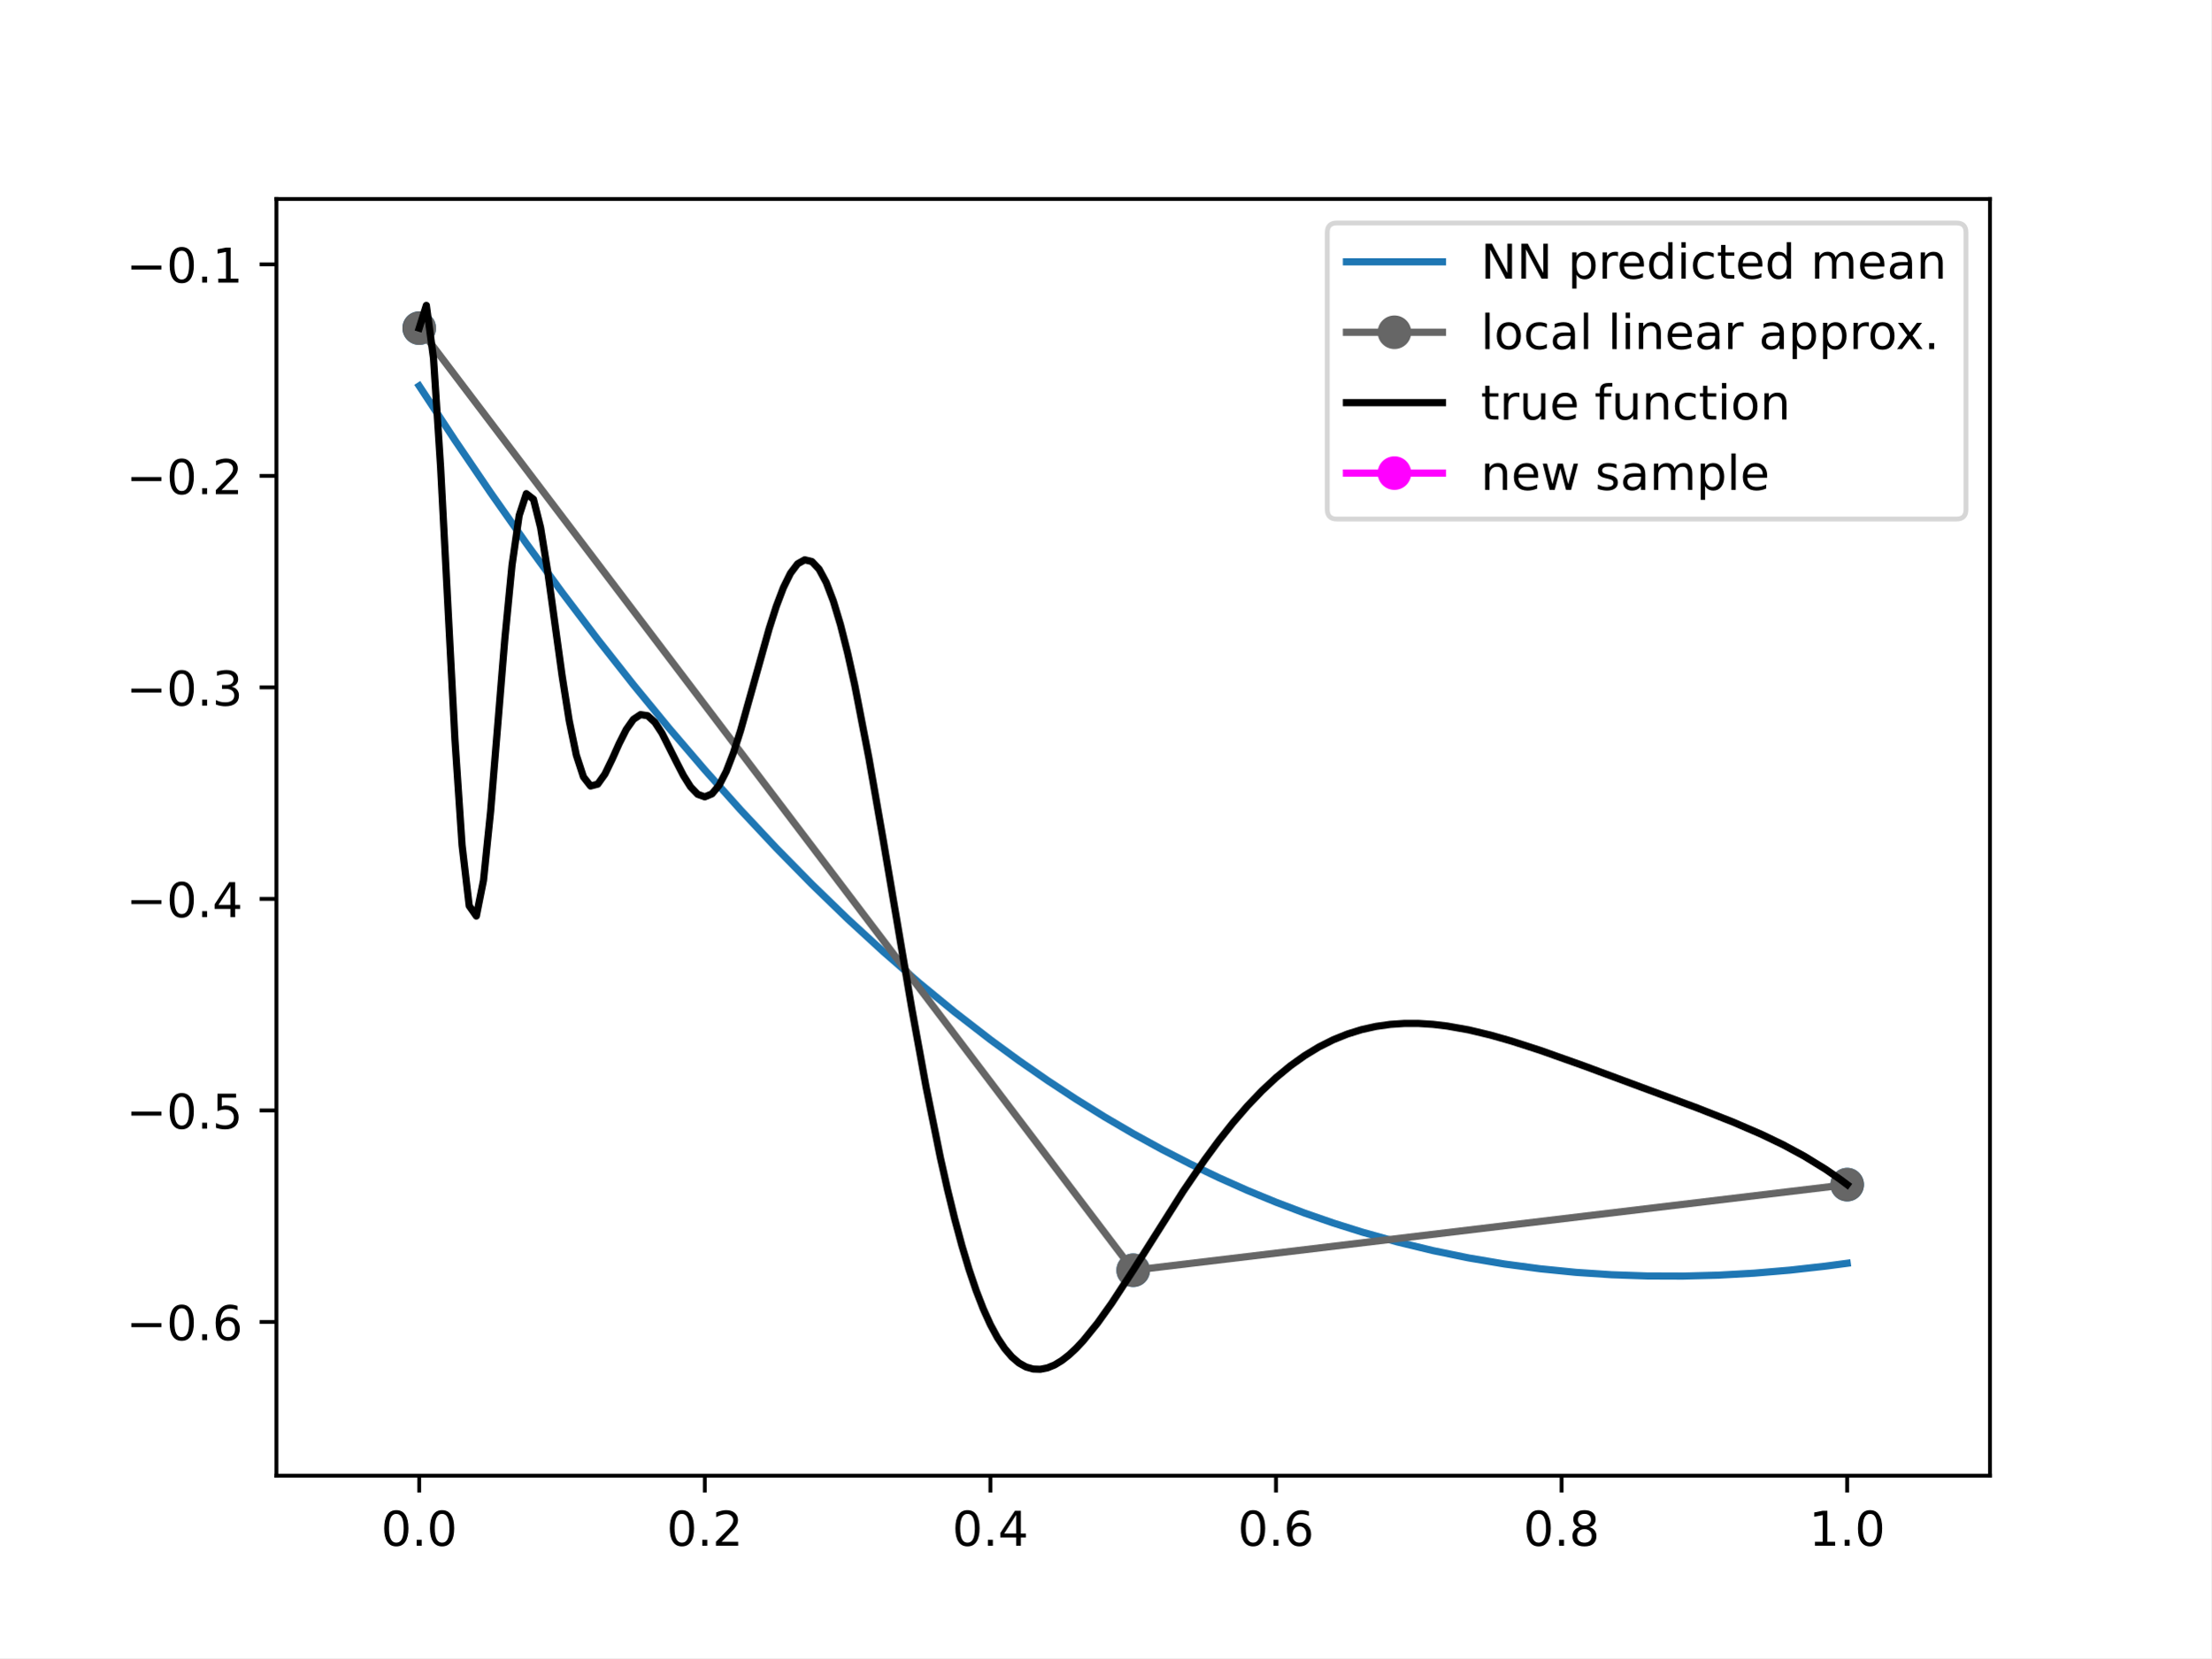
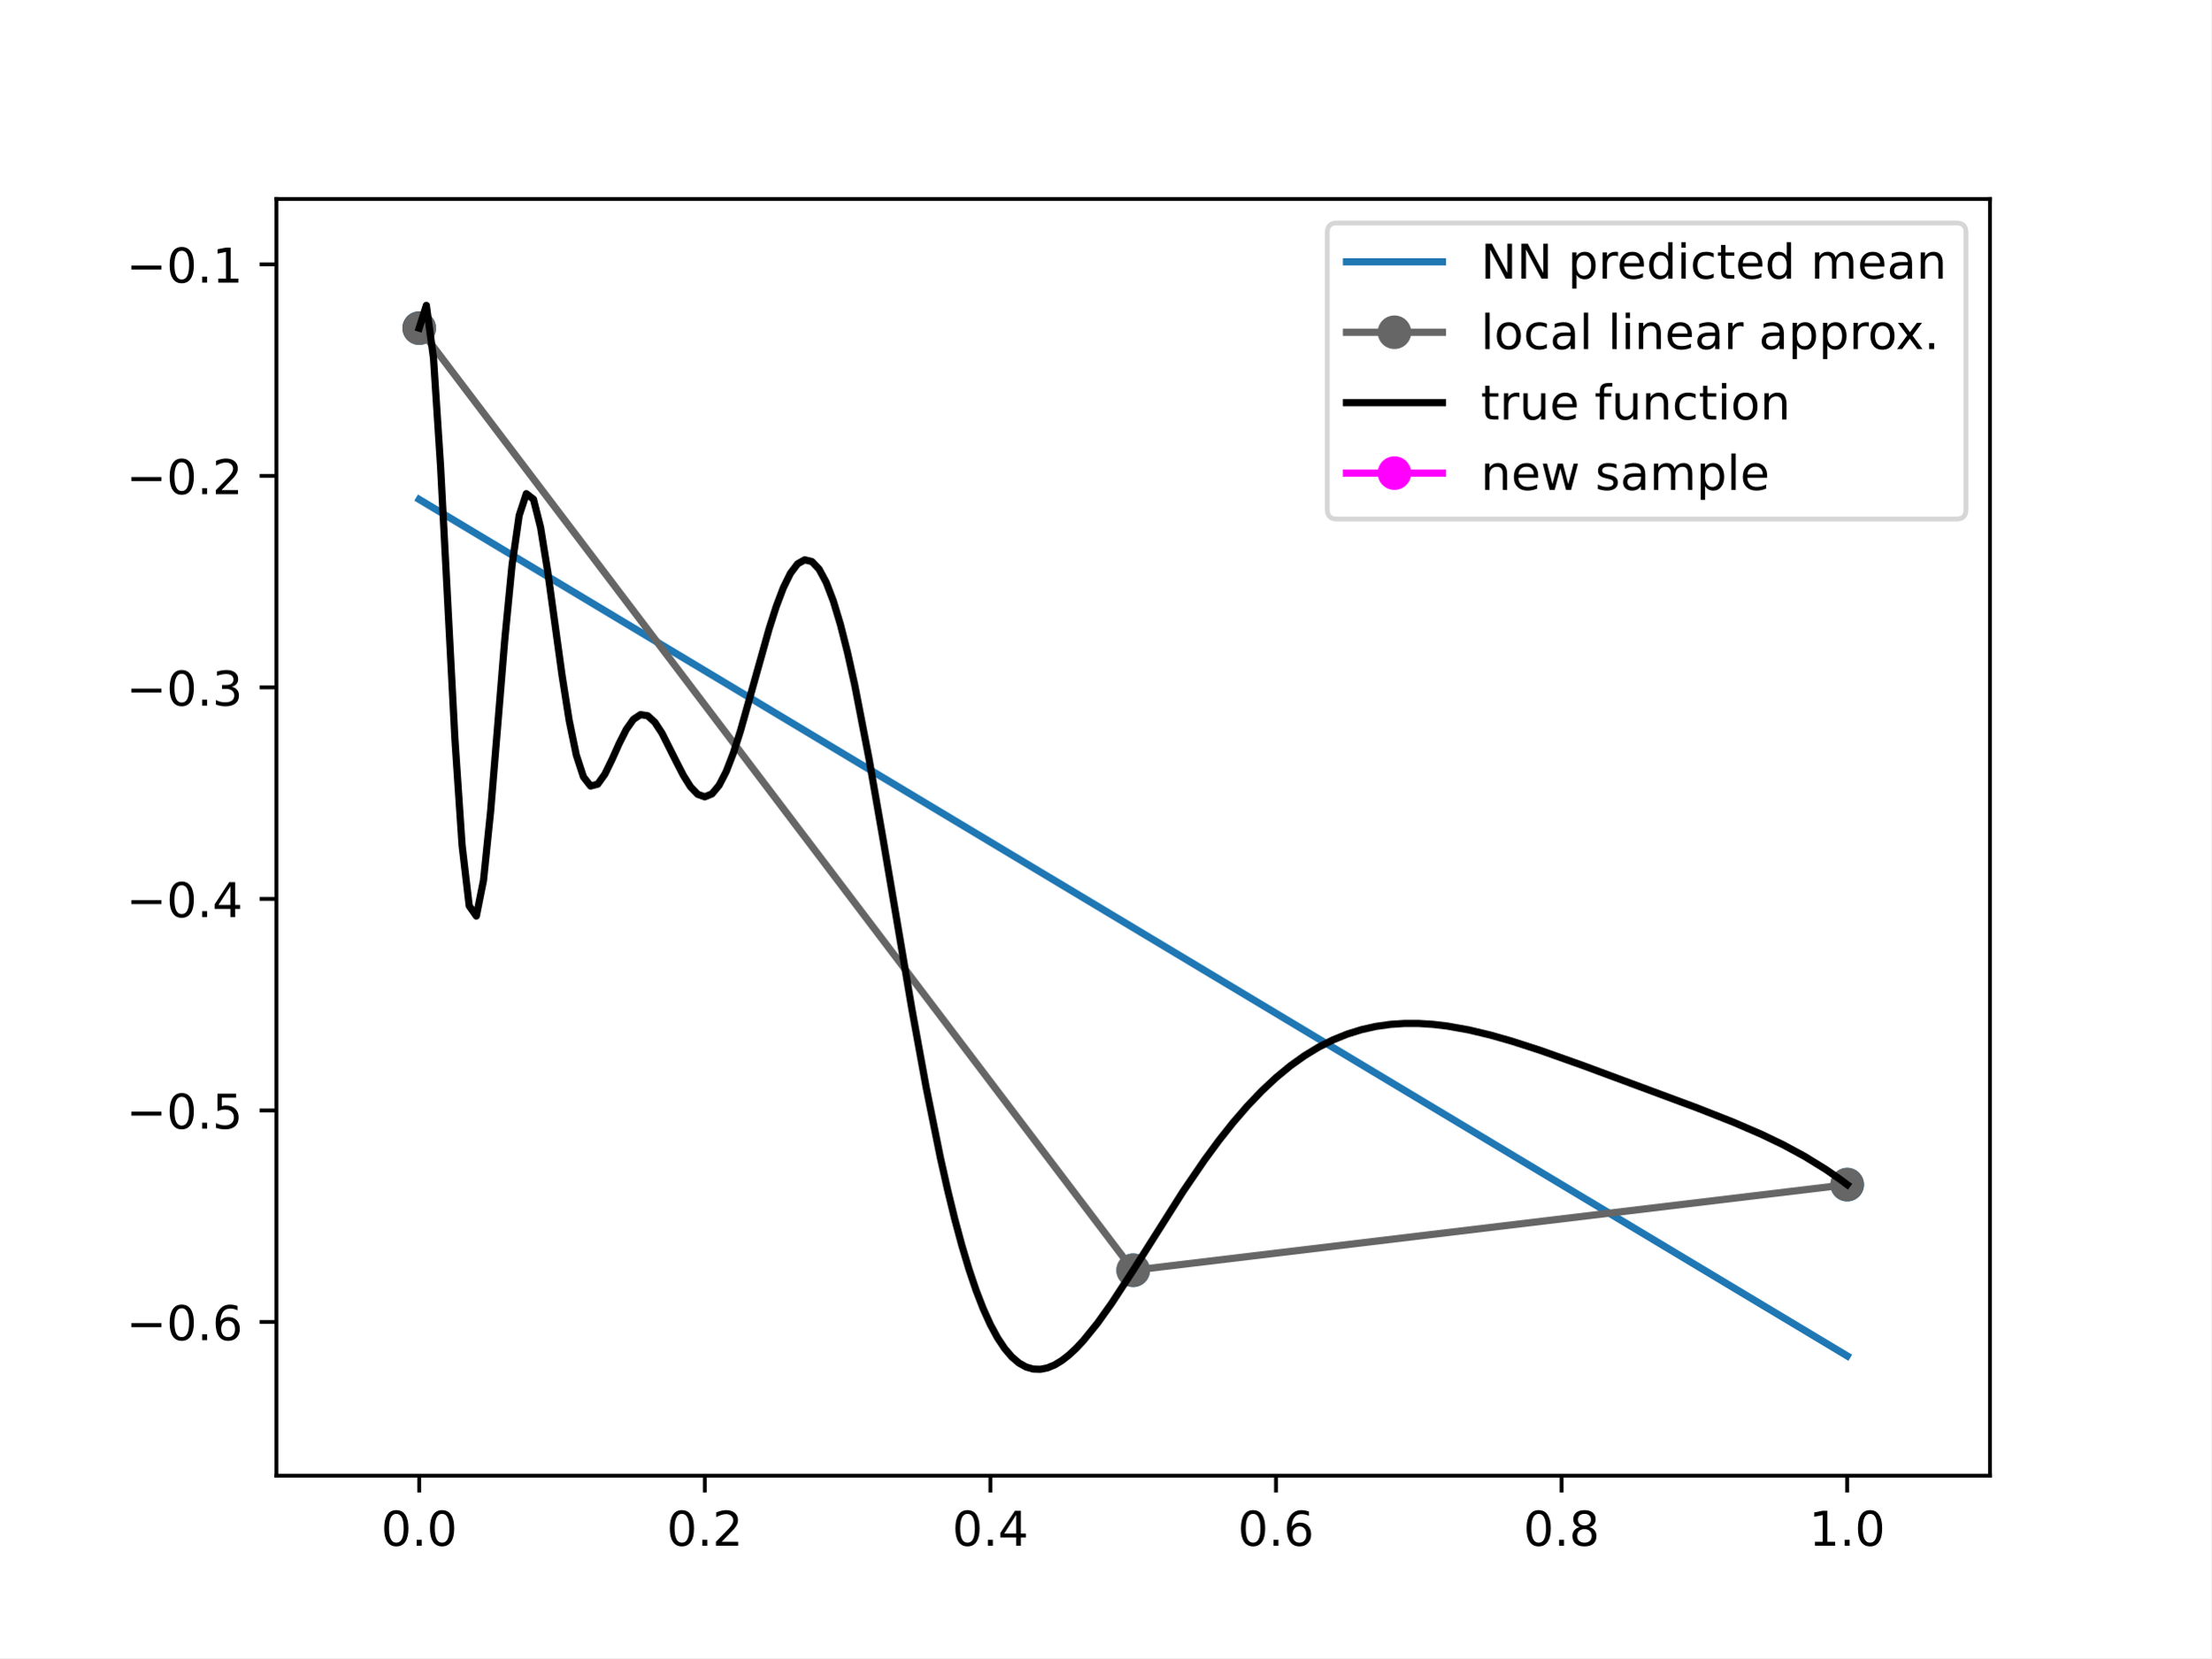
<svg xmlns="http://www.w3.org/2000/svg" xmlns:xlink="http://www.w3.org/1999/xlink" height="345.6pt" version="1.1" viewBox="0 0 460.8 345.6" width="460.8pt">
  <defs>
    <style type="text/css">
*{stroke-linecap:butt;stroke-linejoin:round;}
  </style>
  </defs>
  <g id="figure_1">
    <g id="patch_1">
      <path d="M 0 345.6  L 460.8 345.6  L 460.8 0  L 0 0  z " style="fill:#ffffff;" />
    </g>
    <g id="axes_1">
      <g id="patch_2">
        <path d="M 57.6 307.584  L 414.72 307.584  L 414.72 41.472  L 57.6 41.472  z " style="fill:#ffffff;" />
      </g>
      <g id="PathCollection_1">
        <defs>
-           <path d="M 0 3  C 0.796 3 1.559 2.684 2.121 2.121  C 2.684 1.559 3 0.796 3 0  C 3 -0.796 2.684 -1.559 2.121 -2.121  C 1.559 -2.684 0.796 -3 0 -3  C -0.796 -3 -1.559 -2.684 -2.121 -2.121  C -2.684 -1.559 -3 -0.796 -3 0  C -3 0.796 -2.684 1.559 -2.121 2.121  C -1.559 2.684 -0.796 3 0 3  z " id="mc196144a09" style="stroke:#1f77b4;" />
+           <path d="M 0 3  C 0.796 3 1.559 2.684 2.121 2.121  C 2.684 1.559 3 0.796 3 0  C 3 -0.796 2.684 -1.559 2.121 -2.121  C 1.559 -2.684 0.796 -3 0 -3  C -0.796 -3 -1.559 -2.684 -2.121 -2.121  C -2.684 -1.559 -3 -0.796 -3 0  C -3 0.796 -2.684 1.559 -2.121 2.121  C -1.559 2.684 -0.796 3 0 3  z " id="m179749b43c" style="stroke:#1f77b4;" />
        </defs>
-         <g clip-path="url(#p9afbefbac9)">
-           <use style="fill:#1f77b4;stroke:#1f77b4;" x="87.36" xlink:href="#mc196144a09" y="68.387" />
-           <use style="fill:#1f77b4;stroke:#1f77b4;" x="236.16" xlink:href="#mc196144a09" y="264.764" />
-           <use style="fill:#1f77b4;stroke:#1f77b4;" x="384.96" xlink:href="#mc196144a09" y="246.915" />
+         <g clip-path="url(#p7ca8275b8b)">
+           <use style="fill:#1f77b4;stroke:#1f77b4;" x="87.36" xlink:href="#m179749b43c" y="68.387" />
+           <use style="fill:#1f77b4;stroke:#1f77b4;" x="236.16" xlink:href="#m179749b43c" y="264.764" />
+           <use style="fill:#1f77b4;stroke:#1f77b4;" x="384.96" xlink:href="#m179749b43c" y="246.915" />
        </g>
      </g>
      <g id="matplotlib.axis_1">
        <g id="xtick_1">
          <g id="line2d_1">
            <defs>
-               <path d="M 0 0  L 0 3.5  " id="mc72c7f5d5b" style="stroke:#000000;stroke-width:0.8;" />
-             </defs>
-             <g>
-               <use style="stroke:#000000;stroke-width:0.8;" x="87.36" xlink:href="#mc72c7f5d5b" y="307.584" />
+               <path d="M 0 0  L 0 3.5  " id="mdaee764420" style="stroke:#000000;stroke-width:0.8;" />
+             </defs>
+             <g>
+               <use style="stroke:#000000;stroke-width:0.8;" x="87.36" xlink:href="#mdaee764420" y="307.584" />
            </g>
          </g>
          <g id="text_1">
            <defs>
              <path d="M 31.781 66.406  Q 24.172 66.406 20.328 58.906  Q 16.5 51.422 16.5 36.375  Q 16.5 21.391 20.328 13.891  Q 24.172 6.391 31.781 6.391  Q 39.453 6.391 43.281 13.891  Q 47.125 21.391 47.125 36.375  Q 47.125 51.422 43.281 58.906  Q 39.453 66.406 31.781 66.406  z M 31.781 74.219  Q 44.047 74.219 50.516 64.516  Q 56.984 54.828 56.984 36.375  Q 56.984 17.969 50.516 8.266  Q 44.047 -1.422 31.781 -1.422  Q 19.531 -1.422 13.062 8.266  Q 6.594 17.969 6.594 36.375  Q 6.594 54.828 13.062 64.516  Q 19.531 74.219 31.781 74.219  z " id="DejaVuSans-48" />
              <path d="M 10.688 12.406  L 21 12.406  L 21 0  L 10.688 0  z " id="DejaVuSans-46" />
            </defs>
            <g transform="translate(79.40844 322.1824)scale(0.1 -0.1)">
              <use xlink:href="#DejaVuSans-48" />
              <use x="63.623" xlink:href="#DejaVuSans-46" />
              <use x="95.41" xlink:href="#DejaVuSans-48" />
            </g>
          </g>
        </g>
        <g id="xtick_2">
          <g id="line2d_2">
            <g>
-               <use style="stroke:#000000;stroke-width:0.8;" x="146.88" xlink:href="#mc72c7f5d5b" y="307.584" />
+               <use style="stroke:#000000;stroke-width:0.8;" x="146.88" xlink:href="#mdaee764420" y="307.584" />
            </g>
          </g>
          <g id="text_2">
            <defs>
              <path d="M 19.188 8.297  L 53.609 8.297  L 53.609 0  L 7.328 0  L 7.328 8.297  Q 12.938 14.109 22.625 23.891  Q 32.328 33.688 34.812 36.531  Q 39.547 41.844 41.422 45.531  Q 43.312 49.219 43.312 52.781  Q 43.312 58.594 39.234 62.25  Q 35.156 65.922 28.609 65.922  Q 23.969 65.922 18.812 64.312  Q 13.672 62.703 7.812 59.422  L 7.812 69.391  Q 13.766 71.781 18.938 73  Q 24.125 74.219 28.422 74.219  Q 39.75 74.219 46.484 68.547  Q 53.219 62.891 53.219 53.422  Q 53.219 48.922 51.531 44.891  Q 49.859 40.875 45.406 35.406  Q 44.188 33.984 37.641 27.219  Q 31.109 20.453 19.188 8.297  z " id="DejaVuSans-50" />
            </defs>
            <g transform="translate(138.9284 322.1824)scale(0.1 -0.1)">
              <use xlink:href="#DejaVuSans-48" />
              <use x="63.623" xlink:href="#DejaVuSans-46" />
              <use x="95.41" xlink:href="#DejaVuSans-50" />
            </g>
          </g>
        </g>
        <g id="xtick_3">
          <g id="line2d_3">
            <g>
-               <use style="stroke:#000000;stroke-width:0.8;" x="206.4" xlink:href="#mc72c7f5d5b" y="307.584" />
+               <use style="stroke:#000000;stroke-width:0.8;" x="206.4" xlink:href="#mdaee764420" y="307.584" />
            </g>
          </g>
          <g id="text_3">
            <defs>
              <path d="M 37.797 64.312  L 12.891 25.391  L 37.797 25.391  z M 35.203 72.906  L 47.609 72.906  L 47.609 25.391  L 58.016 25.391  L 58.016 17.188  L 47.609 17.188  L 47.609 0  L 37.797 0  L 37.797 17.188  L 4.891 17.188  L 4.891 26.703  z " id="DejaVuSans-52" />
            </defs>
            <g transform="translate(198.4484 322.1824)scale(0.1 -0.1)">
              <use xlink:href="#DejaVuSans-48" />
              <use x="63.623" xlink:href="#DejaVuSans-46" />
              <use x="95.41" xlink:href="#DejaVuSans-52" />
            </g>
          </g>
        </g>
        <g id="xtick_4">
          <g id="line2d_4">
            <g>
-               <use style="stroke:#000000;stroke-width:0.8;" x="265.92" xlink:href="#mc72c7f5d5b" y="307.584" />
+               <use style="stroke:#000000;stroke-width:0.8;" x="265.92" xlink:href="#mdaee764420" y="307.584" />
            </g>
          </g>
          <g id="text_4">
            <defs>
              <path d="M 33.016 40.375  Q 26.375 40.375 22.484 35.828  Q 18.609 31.297 18.609 23.391  Q 18.609 15.531 22.484 10.953  Q 26.375 6.391 33.016 6.391  Q 39.656 6.391 43.531 10.953  Q 47.406 15.531 47.406 23.391  Q 47.406 31.297 43.531 35.828  Q 39.656 40.375 33.016 40.375  z M 52.594 71.297  L 52.594 62.312  Q 48.875 64.062 45.094 64.984  Q 41.312 65.922 37.594 65.922  Q 27.828 65.922 22.672 59.328  Q 17.531 52.734 16.797 39.406  Q 19.672 43.656 24.016 45.922  Q 28.375 48.188 33.594 48.188  Q 44.578 48.188 50.953 41.516  Q 57.328 34.859 57.328 23.391  Q 57.328 12.156 50.688 5.359  Q 44.047 -1.422 33.016 -1.422  Q 20.359 -1.422 13.672 8.266  Q 6.984 17.969 6.984 36.375  Q 6.984 53.656 15.188 63.938  Q 23.391 74.219 37.203 74.219  Q 40.922 74.219 44.703 73.484  Q 48.484 72.75 52.594 71.297  z " id="DejaVuSans-54" />
            </defs>
            <g transform="translate(257.9684 322.1824)scale(0.1 -0.1)">
              <use xlink:href="#DejaVuSans-48" />
              <use x="63.623" xlink:href="#DejaVuSans-46" />
              <use x="95.41" xlink:href="#DejaVuSans-54" />
            </g>
          </g>
        </g>
        <g id="xtick_5">
          <g id="line2d_5">
            <g>
-               <use style="stroke:#000000;stroke-width:0.8;" x="325.44" xlink:href="#mc72c7f5d5b" y="307.584" />
+               <use style="stroke:#000000;stroke-width:0.8;" x="325.44" xlink:href="#mdaee764420" y="307.584" />
            </g>
          </g>
          <g id="text_5">
            <defs>
              <path d="M 31.781 34.625  Q 24.75 34.625 20.719 30.859  Q 16.703 27.094 16.703 20.516  Q 16.703 13.922 20.719 10.156  Q 24.75 6.391 31.781 6.391  Q 38.812 6.391 42.859 10.172  Q 46.922 13.969 46.922 20.516  Q 46.922 27.094 42.891 30.859  Q 38.875 34.625 31.781 34.625  z M 21.922 38.812  Q 15.578 40.375 12.031 44.719  Q 8.5 49.078 8.5 55.328  Q 8.5 64.062 14.719 69.141  Q 20.953 74.219 31.781 74.219  Q 42.672 74.219 48.875 69.141  Q 55.078 64.062 55.078 55.328  Q 55.078 49.078 51.531 44.719  Q 48 40.375 41.703 38.812  Q 48.828 37.156 52.797 32.312  Q 56.781 27.484 56.781 20.516  Q 56.781 9.906 50.312 4.234  Q 43.844 -1.422 31.781 -1.422  Q 19.734 -1.422 13.25 4.234  Q 6.781 9.906 6.781 20.516  Q 6.781 27.484 10.781 32.312  Q 14.797 37.156 21.922 38.812  z M 18.312 54.391  Q 18.312 48.734 21.844 45.562  Q 25.391 42.391 31.781 42.391  Q 38.141 42.391 41.719 45.562  Q 45.312 48.734 45.312 54.391  Q 45.312 60.062 41.719 63.234  Q 38.141 66.406 31.781 66.406  Q 25.391 66.406 21.844 63.234  Q 18.312 60.062 18.312 54.391  z " id="DejaVuSans-56" />
            </defs>
            <g transform="translate(317.4884 322.1824)scale(0.1 -0.1)">
              <use xlink:href="#DejaVuSans-48" />
              <use x="63.623" xlink:href="#DejaVuSans-46" />
              <use x="95.41" xlink:href="#DejaVuSans-56" />
            </g>
          </g>
        </g>
        <g id="xtick_6">
          <g id="line2d_6">
            <g>
-               <use style="stroke:#000000;stroke-width:0.8;" x="384.96" xlink:href="#mc72c7f5d5b" y="307.584" />
+               <use style="stroke:#000000;stroke-width:0.8;" x="384.96" xlink:href="#mdaee764420" y="307.584" />
            </g>
          </g>
          <g id="text_6">
            <defs>
              <path d="M 12.406 8.297  L 28.516 8.297  L 28.516 63.922  L 10.984 60.406  L 10.984 69.391  L 28.422 72.906  L 38.281 72.906  L 38.281 8.297  L 54.391 8.297  L 54.391 0  L 12.406 0  z " id="DejaVuSans-49" />
            </defs>
            <g transform="translate(377.0084 322.1824)scale(0.1 -0.1)">
              <use xlink:href="#DejaVuSans-49" />
              <use x="63.623" xlink:href="#DejaVuSans-46" />
              <use x="95.41" xlink:href="#DejaVuSans-48" />
            </g>
          </g>
        </g>
      </g>
      <g id="matplotlib.axis_2">
        <g id="ytick_1">
          <g id="line2d_7">
            <defs>
-               <path d="M 0 0  L -3.5 0  " id="m6eddbdbe0f" style="stroke:#000000;stroke-width:0.8;" />
-             </defs>
-             <g>
-               <use style="stroke:#000000;stroke-width:0.8;" x="57.6" xlink:href="#m6eddbdbe0f" y="275.541" />
+               <path d="M 0 0  L -3.5 0  " id="me40e67a4ef" style="stroke:#000000;stroke-width:0.8;" />
+             </defs>
+             <g>
+               <use style="stroke:#000000;stroke-width:0.8;" x="57.6" xlink:href="#me40e67a4ef" y="275.541" />
            </g>
          </g>
          <g id="text_7">
            <defs>
              <path d="M 10.594 35.5  L 73.188 35.5  L 73.188 27.203  L 10.594 27.203  z " id="DejaVuSans-8722" />
            </defs>
            <g transform="translate(26.31719 279.3398)scale(0.1 -0.1)">
              <use xlink:href="#DejaVuSans-8722" />
              <use x="83.789" xlink:href="#DejaVuSans-48" />
              <use x="147.412" xlink:href="#DejaVuSans-46" />
              <use x="179.199" xlink:href="#DejaVuSans-54" />
            </g>
          </g>
        </g>
        <g id="ytick_2">
          <g id="line2d_8">
            <g>
-               <use style="stroke:#000000;stroke-width:0.8;" x="57.6" xlink:href="#m6eddbdbe0f" y="231.451" />
+               <use style="stroke:#000000;stroke-width:0.8;" x="57.6" xlink:href="#me40e67a4ef" y="231.451" />
            </g>
          </g>
          <g id="text_8">
            <defs>
              <path d="M 10.797 72.906  L 49.516 72.906  L 49.516 64.594  L 19.828 64.594  L 19.828 46.734  Q 21.969 47.469 24.109 47.828  Q 26.266 48.188 28.422 48.188  Q 40.625 48.188 47.75 41.5  Q 54.891 34.812 54.891 23.391  Q 54.891 11.625 47.562 5.094  Q 40.234 -1.422 26.906 -1.422  Q 22.312 -1.422 17.547 -0.641  Q 12.797 0.141 7.719 1.703  L 7.719 11.625  Q 12.109 9.234 16.797 8.062  Q 21.484 6.891 26.703 6.891  Q 35.156 6.891 40.078 11.328  Q 45.016 15.766 45.016 23.391  Q 45.016 31 40.078 35.438  Q 35.156 39.891 26.703 39.891  Q 22.75 39.891 18.812 39.016  Q 14.891 38.141 10.797 36.281  z " id="DejaVuSans-53" />
            </defs>
            <g transform="translate(26.31719 235.2504)scale(0.1 -0.1)">
              <use xlink:href="#DejaVuSans-8722" />
              <use x="83.789" xlink:href="#DejaVuSans-48" />
              <use x="147.412" xlink:href="#DejaVuSans-46" />
              <use x="179.199" xlink:href="#DejaVuSans-53" />
            </g>
          </g>
        </g>
        <g id="ytick_3">
          <g id="line2d_9">
            <g>
-               <use style="stroke:#000000;stroke-width:0.8;" x="57.6" xlink:href="#m6eddbdbe0f" y="187.362" />
+               <use style="stroke:#000000;stroke-width:0.8;" x="57.6" xlink:href="#me40e67a4ef" y="187.362" />
            </g>
          </g>
          <g id="text_9">
            <g transform="translate(26.31719 191.161)scale(0.1 -0.1)">
              <use xlink:href="#DejaVuSans-8722" />
              <use x="83.789" xlink:href="#DejaVuSans-48" />
              <use x="147.412" xlink:href="#DejaVuSans-46" />
              <use x="179.199" xlink:href="#DejaVuSans-52" />
            </g>
          </g>
        </g>
        <g id="ytick_4">
          <g id="line2d_10">
            <g>
-               <use style="stroke:#000000;stroke-width:0.8;" x="57.6" xlink:href="#m6eddbdbe0f" y="143.272" />
+               <use style="stroke:#000000;stroke-width:0.8;" x="57.6" xlink:href="#me40e67a4ef" y="143.272" />
            </g>
          </g>
          <g id="text_10">
            <defs>
              <path d="M 40.578 39.312  Q 47.656 37.797 51.625 33  Q 55.609 28.219 55.609 21.188  Q 55.609 10.406 48.188 4.484  Q 40.766 -1.422 27.094 -1.422  Q 22.516 -1.422 17.656 -0.516  Q 12.797 0.391 7.625 2.203  L 7.625 11.719  Q 11.719 9.328 16.594 8.109  Q 21.484 6.891 26.812 6.891  Q 36.078 6.891 40.938 10.547  Q 45.797 14.203 45.797 21.188  Q 45.797 27.641 41.281 31.266  Q 36.766 34.906 28.719 34.906  L 20.219 34.906  L 20.219 43.016  L 29.109 43.016  Q 36.375 43.016 40.234 45.922  Q 44.094 48.828 44.094 54.297  Q 44.094 59.906 40.109 62.906  Q 36.141 65.922 28.719 65.922  Q 24.656 65.922 20.016 65.031  Q 15.375 64.156 9.812 62.312  L 9.812 71.094  Q 15.438 72.656 20.344 73.438  Q 25.25 74.219 29.594 74.219  Q 40.828 74.219 47.359 69.109  Q 53.906 64.016 53.906 55.328  Q 53.906 49.266 50.438 45.094  Q 46.969 40.922 40.578 39.312  z " id="DejaVuSans-51" />
            </defs>
            <g transform="translate(26.31719 147.0716)scale(0.1 -0.1)">
              <use xlink:href="#DejaVuSans-8722" />
              <use x="83.789" xlink:href="#DejaVuSans-48" />
              <use x="147.412" xlink:href="#DejaVuSans-46" />
              <use x="179.199" xlink:href="#DejaVuSans-51" />
            </g>
          </g>
        </g>
        <g id="ytick_5">
          <g id="line2d_11">
            <g>
-               <use style="stroke:#000000;stroke-width:0.8;" x="57.6" xlink:href="#m6eddbdbe0f" y="99.183" />
+               <use style="stroke:#000000;stroke-width:0.8;" x="57.6" xlink:href="#me40e67a4ef" y="99.183" />
            </g>
          </g>
          <g id="text_11">
            <g transform="translate(26.31719 102.9823)scale(0.1 -0.1)">
              <use xlink:href="#DejaVuSans-8722" />
              <use x="83.789" xlink:href="#DejaVuSans-48" />
              <use x="147.412" xlink:href="#DejaVuSans-46" />
              <use x="179.199" xlink:href="#DejaVuSans-50" />
            </g>
          </g>
        </g>
        <g id="ytick_6">
          <g id="line2d_12">
            <g>
-               <use style="stroke:#000000;stroke-width:0.8;" x="57.6" xlink:href="#m6eddbdbe0f" y="55.094" />
+               <use style="stroke:#000000;stroke-width:0.8;" x="57.6" xlink:href="#me40e67a4ef" y="55.094" />
            </g>
          </g>
          <g id="text_12">
            <g transform="translate(26.31719 58.89288)scale(0.1 -0.1)">
              <use xlink:href="#DejaVuSans-8722" />
              <use x="83.789" xlink:href="#DejaVuSans-48" />
              <use x="147.412" xlink:href="#DejaVuSans-46" />
              <use x="179.199" xlink:href="#DejaVuSans-49" />
            </g>
          </g>
        </g>
      </g>
      <g id="line2d_13">
-         <path clip-path="url(#p9afbefbac9)" d="M 87.36 80.436  L 94.8 91.748  L 102.24 102.69  L 109.68 113.259  L 117.12 123.454  L 124.56 133.273  L 132 142.717  L 139.44 151.785  L 146.88 160.478  L 154.32 168.796  L 161.76 176.742  L 169.2 184.316  L 176.64 191.521  L 184.08 198.359  L 191.52 204.835  L 198.96 210.951  L 206.4 216.711  L 212.352 221.067  L 218.304 225.199  L 224.256 229.112  L 230.208 232.808  L 236.16 236.288  L 242.112 239.558  L 248.064 242.619  L 254.016 245.474  L 259.968 248.127  L 265.92 250.58  L 271.872 252.838  L 277.824 254.904  L 283.776 256.781  L 291.216 258.867  L 298.656 260.671  L 306.096 262.199  L 313.536 263.459  L 320.976 264.457  L 328.416 265.202  L 335.856 265.7  L 343.296 265.958  L 350.736 265.984  L 358.176 265.785  L 365.616 265.367  L 373.056 264.738  L 380.496 263.904  L 384.96 263.308  L 384.96 263.308  " style="fill:none;stroke:#1f77b4;stroke-linecap:square;stroke-width:1.5;" />
+         <path clip-path="url(#p7ca8275b8b)" d="M 87.36 104.091  L 384.96 282.619  L 384.96 282.619  " style="fill:none;stroke:#1f77b4;stroke-linecap:square;stroke-width:1.5;" />
      </g>
      <g id="line2d_14">
-         <path clip-path="url(#p9afbefbac9)" d="M 87.36 68.387  L 236.16 264.764  L 384.96 246.915  " style="fill:none;stroke:#666666;stroke-linecap:square;stroke-width:1.5;" />
+         <path clip-path="url(#p7ca8275b8b)" d="M 87.36 68.387  L 236.16 264.764  L 384.96 246.915  " style="fill:none;stroke:#666666;stroke-linecap:square;stroke-width:1.5;" />
        <defs>
-           <path d="M 0 3  C 0.796 3 1.559 2.684 2.121 2.121  C 2.684 1.559 3 0.796 3 0  C 3 -0.796 2.684 -1.559 2.121 -2.121  C 1.559 -2.684 0.796 -3 0 -3  C -0.796 -3 -1.559 -2.684 -2.121 -2.121  C -2.684 -1.559 -3 -0.796 -3 0  C -3 0.796 -2.684 1.559 -2.121 2.121  C -1.559 2.684 -0.796 3 0 3  z " id="mc4510fd32a" style="stroke:#666666;" />
+           <path d="M 0 3  C 0.796 3 1.559 2.684 2.121 2.121  C 2.684 1.559 3 0.796 3 0  C 3 -0.796 2.684 -1.559 2.121 -2.121  C 1.559 -2.684 0.796 -3 0 -3  C -0.796 -3 -1.559 -2.684 -2.121 -2.121  C -2.684 -1.559 -3 -0.796 -3 0  C -3 0.796 -2.684 1.559 -2.121 2.121  C -1.559 2.684 -0.796 3 0 3  z " id="m152d997a72" style="stroke:#666666;" />
        </defs>
-         <g clip-path="url(#p9afbefbac9)">
-           <use style="fill:#666666;stroke:#666666;" x="87.36" xlink:href="#mc4510fd32a" y="68.387" />
-           <use style="fill:#666666;stroke:#666666;" x="236.16" xlink:href="#mc4510fd32a" y="264.764" />
-           <use style="fill:#666666;stroke:#666666;" x="384.96" xlink:href="#mc4510fd32a" y="246.915" />
+         <g clip-path="url(#p7ca8275b8b)">
+           <use style="fill:#666666;stroke:#666666;" x="87.36" xlink:href="#m152d997a72" y="68.387" />
+           <use style="fill:#666666;stroke:#666666;" x="236.16" xlink:href="#m152d997a72" y="264.764" />
+           <use style="fill:#666666;stroke:#666666;" x="384.96" xlink:href="#m152d997a72" y="246.915" />
        </g>
      </g>
      <g id="line2d_15">
-         <path clip-path="url(#p9afbefbac9)" d="M 87.36 68.387  L 88.848 63.648  L 90.336 74.66  L 91.824 97.463  L 94.8 154.09  L 96.288 176.148  L 97.776 188.807  L 99.264 190.93  L 100.752 183.507  L 102.24 169.1  L 105.216 133.022  L 106.704 117.79  L 108.192 107.438  L 109.68 102.896  L 111.168 104.052  L 112.656 109.965  L 114.144 119.159  L 117.12 140.723  L 118.608 150.164  L 120.096 157.375  L 121.584 161.928  L 123.072 163.831  L 124.56 163.443  L 126.048 161.364  L 127.536 158.308  L 129.024 154.991  L 130.512 152.042  L 132 149.931  L 133.488 148.945  L 134.976 149.175  L 136.464 150.539  L 137.952 152.811  L 140.928 158.734  L 142.416 161.628  L 143.904 163.998  L 145.392 165.552  L 146.88 166.082  L 148.368 165.47  L 149.856 163.688  L 151.344 160.798  L 152.832 156.938  L 154.32 152.303  L 157.296 141.693  L 160.272 131.085  L 161.76 126.427  L 163.248 122.5  L 164.736 119.48  L 166.224 117.508  L 167.712 116.678  L 169.2 117.044  L 170.688 118.618  L 172.176 121.378  L 173.664 125.267  L 175.152 130.204  L 176.64 136.085  L 178.128 142.792  L 181.104 158.154  L 184.08 175.208  L 190.032 210.294  L 193.008 226.631  L 195.984 241.343  L 197.472 247.965  L 198.96 254.053  L 200.448 259.589  L 201.936 264.56  L 203.424 268.963  L 204.912 272.804  L 206.4 276.092  L 207.888 278.844  L 209.376 281.079  L 210.864 282.82  L 212.352 284.095  L 213.84 284.932  L 215.328 285.359  L 216.816 285.408  L 218.304 285.109  L 219.792 284.494  L 221.28 283.592  L 222.768 282.433  L 224.256 281.046  L 225.744 279.459  L 228.72 275.787  L 231.696 271.61  L 236.16 264.764  L 246.576 248.308  L 251.04 241.769  L 254.016 237.724  L 256.992 233.969  L 259.968 230.526  L 262.944 227.408  L 265.92 224.622  L 268.896 222.168  L 271.872 220.042  L 274.848 218.235  L 277.824 216.736  L 280.8 215.532  L 283.776 214.605  L 286.752 213.94  L 289.728 213.518  L 292.704 213.319  L 295.68 213.324  L 298.656 213.513  L 301.632 213.868  L 306.096 214.666  L 310.56 215.73  L 315.024 217  L 320.976 218.924  L 329.904 222.095  L 353.712 230.936  L 361.152 233.867  L 367.104 236.439  L 371.568 238.585  L 376.032 240.994  L 380.496 243.742  L 383.472 245.804  L 384.96 246.915  L 384.96 246.915  " style="fill:none;stroke:#000000;stroke-linecap:square;stroke-width:1.5;" />
+         <path clip-path="url(#p7ca8275b8b)" d="M 87.36 68.387  L 88.848 63.648  L 90.336 74.66  L 91.824 97.463  L 94.8 154.09  L 96.288 176.148  L 97.776 188.807  L 99.264 190.93  L 100.752 183.507  L 102.24 169.1  L 105.216 133.022  L 106.704 117.79  L 108.192 107.438  L 109.68 102.896  L 111.168 104.052  L 112.656 109.965  L 114.144 119.159  L 117.12 140.723  L 118.608 150.164  L 120.096 157.375  L 121.584 161.928  L 123.072 163.831  L 124.56 163.443  L 126.048 161.364  L 127.536 158.308  L 129.024 154.991  L 130.512 152.042  L 132 149.931  L 133.488 148.945  L 134.976 149.175  L 136.464 150.539  L 137.952 152.811  L 140.928 158.734  L 142.416 161.628  L 143.904 163.998  L 145.392 165.552  L 146.88 166.082  L 148.368 165.47  L 149.856 163.688  L 151.344 160.798  L 152.832 156.938  L 154.32 152.303  L 157.296 141.693  L 160.272 131.085  L 161.76 126.427  L 163.248 122.5  L 164.736 119.48  L 166.224 117.508  L 167.712 116.678  L 169.2 117.044  L 170.688 118.618  L 172.176 121.378  L 173.664 125.267  L 175.152 130.204  L 176.64 136.085  L 178.128 142.792  L 181.104 158.154  L 184.08 175.208  L 190.032 210.294  L 193.008 226.631  L 195.984 241.343  L 197.472 247.965  L 198.96 254.053  L 200.448 259.589  L 201.936 264.56  L 203.424 268.963  L 204.912 272.804  L 206.4 276.092  L 207.888 278.844  L 209.376 281.079  L 210.864 282.82  L 212.352 284.095  L 213.84 284.932  L 215.328 285.359  L 216.816 285.408  L 218.304 285.109  L 219.792 284.494  L 221.28 283.592  L 222.768 282.433  L 224.256 281.046  L 225.744 279.459  L 228.72 275.787  L 231.696 271.61  L 236.16 264.764  L 246.576 248.308  L 251.04 241.769  L 254.016 237.724  L 256.992 233.969  L 259.968 230.526  L 262.944 227.408  L 265.92 224.622  L 268.896 222.168  L 271.872 220.042  L 274.848 218.235  L 277.824 216.736  L 280.8 215.532  L 283.776 214.605  L 286.752 213.94  L 289.728 213.518  L 292.704 213.319  L 295.68 213.324  L 298.656 213.513  L 301.632 213.868  L 306.096 214.666  L 310.56 215.73  L 315.024 217  L 320.976 218.924  L 329.904 222.095  L 353.712 230.936  L 361.152 233.867  L 367.104 236.439  L 371.568 238.585  L 376.032 240.994  L 380.496 243.742  L 383.472 245.804  L 384.96 246.915  L 384.96 246.915  " style="fill:none;stroke:#000000;stroke-linecap:square;stroke-width:1.5;" />
      </g>
      <g id="line2d_16">
-         <path clip-path="url(#p9afbefbac9)" d="M 0 0  " style="fill:none;stroke:#ff00ff;stroke-linecap:square;stroke-width:1.5;" />
+         <path clip-path="url(#p7ca8275b8b)" d="M 0 0  " style="fill:none;stroke:#ff00ff;stroke-linecap:square;stroke-width:1.5;" />
        <defs>
-           <path d="M 0 3  C 0.796 3 1.559 2.684 2.121 2.121  C 2.684 1.559 3 0.796 3 0  C 3 -0.796 2.684 -1.559 2.121 -2.121  C 1.559 -2.684 0.796 -3 0 -3  C -0.796 -3 -1.559 -2.684 -2.121 -2.121  C -2.684 -1.559 -3 -0.796 -3 0  C -3 0.796 -2.684 1.559 -2.121 2.121  C -1.559 2.684 -0.796 3 0 3  z " id="mfcf26c0a5c" style="stroke:#ff00ff;" />
+           <path d="M 0 3  C 0.796 3 1.559 2.684 2.121 2.121  C 2.684 1.559 3 0.796 3 0  C 3 -0.796 2.684 -1.559 2.121 -2.121  C 1.559 -2.684 0.796 -3 0 -3  C -0.796 -3 -1.559 -2.684 -2.121 -2.121  C -2.684 -1.559 -3 -0.796 -3 0  C -3 0.796 -2.684 1.559 -2.121 2.121  C -1.559 2.684 -0.796 3 0 3  z " id="m74e3a05fc0" style="stroke:#ff00ff;" />
        </defs>
-         <g clip-path="url(#p9afbefbac9)">
-           <use style="fill:#ff00ff;stroke:#ff00ff;" x="0" xlink:href="#mfcf26c0a5c" y="0" />
+         <g clip-path="url(#p7ca8275b8b)">
+           <use style="fill:#ff00ff;stroke:#ff00ff;" x="0" xlink:href="#m74e3a05fc0" y="0" />
        </g>
      </g>
      <g id="patch_3">
        <path d="M 57.6 307.584  L 57.6 41.472  " style="fill:none;stroke:#000000;stroke-linecap:square;stroke-linejoin:miter;stroke-width:0.8;" />
      </g>
      <g id="patch_4">
        <path d="M 414.72 307.584  L 414.72 41.472  " style="fill:none;stroke:#000000;stroke-linecap:square;stroke-linejoin:miter;stroke-width:0.8;" />
      </g>
      <g id="patch_5">
        <path d="M 57.6 307.584  L 414.72 307.584  " style="fill:none;stroke:#000000;stroke-linecap:square;stroke-linejoin:miter;stroke-width:0.8;" />
      </g>
      <g id="patch_6">
        <path d="M 57.6 41.472  L 414.72 41.472  " style="fill:none;stroke:#000000;stroke-linecap:square;stroke-linejoin:miter;stroke-width:0.8;" />
      </g>
      <g id="legend_1">
        <g id="patch_7">
          <path d="M 278.608 108.184  L 407.72 108.184  Q 409.72 108.184 409.72 106.184  L 409.72 48.472  Q 409.72 46.472 407.72 46.472  L 278.608 46.472  Q 276.608 46.472 276.608 48.472  L 276.608 106.184  Q 276.608 108.184 278.608 108.184  z " style="fill:#ffffff;opacity:0.8;stroke:#cccccc;stroke-linejoin:miter;" />
        </g>
        <g id="line2d_17">
          <path d="M 280.608 54.57  L 300.608 54.57  " style="fill:none;stroke:#1f77b4;stroke-linecap:square;stroke-width:1.5;" />
        </g>
        <g id="line2d_18" />
        <g id="text_13">
          <defs>
            <path d="M 9.812 72.906  L 23.094 72.906  L 55.422 11.922  L 55.422 72.906  L 64.984 72.906  L 64.984 0  L 51.703 0  L 19.391 60.984  L 19.391 0  L 9.812 0  z " id="DejaVuSans-78" />
            <path id="DejaVuSans-32" />
            <path d="M 18.109 8.203  L 18.109 -20.797  L 9.078 -20.797  L 9.078 54.688  L 18.109 54.688  L 18.109 46.391  Q 20.953 51.266 25.266 53.625  Q 29.594 56 35.594 56  Q 45.562 56 51.781 48.094  Q 58.016 40.188 58.016 27.297  Q 58.016 14.406 51.781 6.484  Q 45.562 -1.422 35.594 -1.422  Q 29.594 -1.422 25.266 0.953  Q 20.953 3.328 18.109 8.203  z M 48.688 27.297  Q 48.688 37.203 44.609 42.844  Q 40.531 48.484 33.406 48.484  Q 26.266 48.484 22.188 42.844  Q 18.109 37.203 18.109 27.297  Q 18.109 17.391 22.188 11.75  Q 26.266 6.109 33.406 6.109  Q 40.531 6.109 44.609 11.75  Q 48.688 17.391 48.688 27.297  z " id="DejaVuSans-112" />
            <path d="M 41.109 46.297  Q 39.594 47.172 37.812 47.578  Q 36.031 48 33.891 48  Q 26.266 48 22.188 43.047  Q 18.109 38.094 18.109 28.812  L 18.109 0  L 9.078 0  L 9.078 54.688  L 18.109 54.688  L 18.109 46.188  Q 20.953 51.172 25.484 53.578  Q 30.031 56 36.531 56  Q 37.453 56 38.578 55.875  Q 39.703 55.766 41.062 55.516  z " id="DejaVuSans-114" />
            <path d="M 56.203 29.594  L 56.203 25.203  L 14.891 25.203  Q 15.484 15.922 20.484 11.062  Q 25.484 6.203 34.422 6.203  Q 39.594 6.203 44.453 7.469  Q 49.312 8.734 54.109 11.281  L 54.109 2.781  Q 49.266 0.734 44.188 -0.344  Q 39.109 -1.422 33.891 -1.422  Q 20.797 -1.422 13.156 6.188  Q 5.516 13.812 5.516 26.812  Q 5.516 40.234 12.766 48.109  Q 20.016 56 32.328 56  Q 43.359 56 49.781 48.891  Q 56.203 41.797 56.203 29.594  z M 47.219 32.234  Q 47.125 39.594 43.094 43.984  Q 39.062 48.391 32.422 48.391  Q 24.906 48.391 20.391 44.141  Q 15.875 39.891 15.188 32.172  z " id="DejaVuSans-101" />
            <path d="M 45.406 46.391  L 45.406 75.984  L 54.391 75.984  L 54.391 0  L 45.406 0  L 45.406 8.203  Q 42.578 3.328 38.25 0.953  Q 33.938 -1.422 27.875 -1.422  Q 17.969 -1.422 11.734 6.484  Q 5.516 14.406 5.516 27.297  Q 5.516 40.188 11.734 48.094  Q 17.969 56 27.875 56  Q 33.938 56 38.25 53.625  Q 42.578 51.266 45.406 46.391  z M 14.797 27.297  Q 14.797 17.391 18.875 11.75  Q 22.953 6.109 30.078 6.109  Q 37.203 6.109 41.297 11.75  Q 45.406 17.391 45.406 27.297  Q 45.406 37.203 41.297 42.844  Q 37.203 48.484 30.078 48.484  Q 22.953 48.484 18.875 42.844  Q 14.797 37.203 14.797 27.297  z " id="DejaVuSans-100" />
            <path d="M 9.422 54.688  L 18.406 54.688  L 18.406 0  L 9.422 0  z M 9.422 75.984  L 18.406 75.984  L 18.406 64.594  L 9.422 64.594  z " id="DejaVuSans-105" />
            <path d="M 48.781 52.594  L 48.781 44.188  Q 44.969 46.297 41.141 47.344  Q 37.312 48.391 33.406 48.391  Q 24.656 48.391 19.812 42.844  Q 14.984 37.312 14.984 27.297  Q 14.984 17.281 19.812 11.734  Q 24.656 6.203 33.406 6.203  Q 37.312 6.203 41.141 7.25  Q 44.969 8.297 48.781 10.406  L 48.781 2.094  Q 45.016 0.344 40.984 -0.531  Q 36.969 -1.422 32.422 -1.422  Q 20.062 -1.422 12.781 6.344  Q 5.516 14.109 5.516 27.297  Q 5.516 40.672 12.859 48.328  Q 20.219 56 33.016 56  Q 37.156 56 41.109 55.141  Q 45.062 54.297 48.781 52.594  z " id="DejaVuSans-99" />
            <path d="M 18.312 70.219  L 18.312 54.688  L 36.812 54.688  L 36.812 47.703  L 18.312 47.703  L 18.312 18.016  Q 18.312 11.328 20.141 9.422  Q 21.969 7.516 27.594 7.516  L 36.812 7.516  L 36.812 0  L 27.594 0  Q 17.188 0 13.234 3.875  Q 9.281 7.766 9.281 18.016  L 9.281 47.703  L 2.688 47.703  L 2.688 54.688  L 9.281 54.688  L 9.281 70.219  z " id="DejaVuSans-116" />
            <path d="M 52 44.188  Q 55.375 50.25 60.062 53.125  Q 64.75 56 71.094 56  Q 79.641 56 84.281 50.016  Q 88.922 44.047 88.922 33.016  L 88.922 0  L 79.891 0  L 79.891 32.719  Q 79.891 40.578 77.094 44.375  Q 74.312 48.188 68.609 48.188  Q 61.625 48.188 57.562 43.547  Q 53.516 38.922 53.516 30.906  L 53.516 0  L 44.484 0  L 44.484 32.719  Q 44.484 40.625 41.703 44.406  Q 38.922 48.188 33.109 48.188  Q 26.219 48.188 22.156 43.531  Q 18.109 38.875 18.109 30.906  L 18.109 0  L 9.078 0  L 9.078 54.688  L 18.109 54.688  L 18.109 46.188  Q 21.188 51.219 25.484 53.609  Q 29.781 56 35.688 56  Q 41.656 56 45.828 52.969  Q 50 49.953 52 44.188  z " id="DejaVuSans-109" />
            <path d="M 34.281 27.484  Q 23.391 27.484 19.188 25  Q 14.984 22.516 14.984 16.5  Q 14.984 11.719 18.141 8.906  Q 21.297 6.109 26.703 6.109  Q 34.188 6.109 38.703 11.406  Q 43.219 16.703 43.219 25.484  L 43.219 27.484  z M 52.203 31.203  L 52.203 0  L 43.219 0  L 43.219 8.297  Q 40.141 3.328 35.547 0.953  Q 30.953 -1.422 24.312 -1.422  Q 15.922 -1.422 10.953 3.297  Q 6 8.016 6 15.922  Q 6 25.141 12.172 29.828  Q 18.359 34.516 30.609 34.516  L 43.219 34.516  L 43.219 35.406  Q 43.219 41.609 39.141 45  Q 35.062 48.391 27.688 48.391  Q 23 48.391 18.547 47.266  Q 14.109 46.141 10.016 43.891  L 10.016 52.203  Q 14.938 54.109 19.578 55.047  Q 24.219 56 28.609 56  Q 40.484 56 46.344 49.844  Q 52.203 43.703 52.203 31.203  z " id="DejaVuSans-97" />
            <path d="M 54.891 33.016  L 54.891 0  L 45.906 0  L 45.906 32.719  Q 45.906 40.484 42.875 44.328  Q 39.844 48.188 33.797 48.188  Q 26.516 48.188 22.312 43.547  Q 18.109 38.922 18.109 30.906  L 18.109 0  L 9.078 0  L 9.078 54.688  L 18.109 54.688  L 18.109 46.188  Q 21.344 51.125 25.703 53.562  Q 30.078 56 35.797 56  Q 45.219 56 50.047 50.172  Q 54.891 44.344 54.891 33.016  z " id="DejaVuSans-110" />
          </defs>
          <g transform="translate(308.6075 58.07044)scale(0.1 -0.1)">
            <use xlink:href="#DejaVuSans-78" />
            <use x="74.805" xlink:href="#DejaVuSans-78" />
            <use x="149.609" xlink:href="#DejaVuSans-32" />
            <use x="181.396" xlink:href="#DejaVuSans-112" />
            <use x="244.873" xlink:href="#DejaVuSans-114" />
            <use x="283.736" xlink:href="#DejaVuSans-101" />
            <use x="345.26" xlink:href="#DejaVuSans-100" />
            <use x="408.736" xlink:href="#DejaVuSans-105" />
            <use x="436.52" xlink:href="#DejaVuSans-99" />
            <use x="491.5" xlink:href="#DejaVuSans-116" />
            <use x="530.709" xlink:href="#DejaVuSans-101" />
            <use x="592.232" xlink:href="#DejaVuSans-100" />
            <use x="655.709" xlink:href="#DejaVuSans-32" />
            <use x="687.496" xlink:href="#DejaVuSans-109" />
            <use x="784.908" xlink:href="#DejaVuSans-101" />
            <use x="846.432" xlink:href="#DejaVuSans-97" />
            <use x="907.711" xlink:href="#DejaVuSans-110" />
          </g>
        </g>
        <g id="line2d_19">
          <path d="M 280.608 69.249  L 300.608 69.249  " style="fill:none;stroke:#666666;stroke-linecap:square;stroke-width:1.5;" />
        </g>
        <g id="line2d_20">
          <g>
-             <use style="fill:#666666;stroke:#666666;" x="290.608" xlink:href="#mc4510fd32a" y="69.249" />
+             <use style="fill:#666666;stroke:#666666;" x="290.608" xlink:href="#m152d997a72" y="69.249" />
          </g>
        </g>
        <g id="text_14">
          <defs>
            <path d="M 9.422 75.984  L 18.406 75.984  L 18.406 0  L 9.422 0  z " id="DejaVuSans-108" />
            <path d="M 30.609 48.391  Q 23.391 48.391 19.188 42.75  Q 14.984 37.109 14.984 27.297  Q 14.984 17.484 19.156 11.844  Q 23.344 6.203 30.609 6.203  Q 37.797 6.203 41.984 11.859  Q 46.188 17.531 46.188 27.297  Q 46.188 37.016 41.984 42.703  Q 37.797 48.391 30.609 48.391  z M 30.609 56  Q 42.328 56 49.016 48.375  Q 55.719 40.766 55.719 27.297  Q 55.719 13.875 49.016 6.219  Q 42.328 -1.422 30.609 -1.422  Q 18.844 -1.422 12.172 6.219  Q 5.516 13.875 5.516 27.297  Q 5.516 40.766 12.172 48.375  Q 18.844 56 30.609 56  z " id="DejaVuSans-111" />
            <path d="M 54.891 54.688  L 35.109 28.078  L 55.906 0  L 45.312 0  L 29.391 21.484  L 13.484 0  L 2.875 0  L 24.125 28.609  L 4.688 54.688  L 15.281 54.688  L 29.781 35.203  L 44.281 54.688  z " id="DejaVuSans-120" />
          </defs>
          <g transform="translate(308.6075 72.74856)scale(0.1 -0.1)">
            <use xlink:href="#DejaVuSans-108" />
            <use x="27.783" xlink:href="#DejaVuSans-111" />
            <use x="88.965" xlink:href="#DejaVuSans-99" />
            <use x="143.945" xlink:href="#DejaVuSans-97" />
            <use x="205.225" xlink:href="#DejaVuSans-108" />
            <use x="233.008" xlink:href="#DejaVuSans-32" />
            <use x="264.795" xlink:href="#DejaVuSans-108" />
            <use x="292.578" xlink:href="#DejaVuSans-105" />
            <use x="320.361" xlink:href="#DejaVuSans-110" />
            <use x="383.74" xlink:href="#DejaVuSans-101" />
            <use x="445.264" xlink:href="#DejaVuSans-97" />
            <use x="506.543" xlink:href="#DejaVuSans-114" />
            <use x="547.656" xlink:href="#DejaVuSans-32" />
            <use x="579.443" xlink:href="#DejaVuSans-97" />
            <use x="640.723" xlink:href="#DejaVuSans-112" />
            <use x="704.199" xlink:href="#DejaVuSans-112" />
            <use x="767.676" xlink:href="#DejaVuSans-114" />
            <use x="806.539" xlink:href="#DejaVuSans-111" />
            <use x="864.596" xlink:href="#DejaVuSans-120" />
            <use x="923.775" xlink:href="#DejaVuSans-46" />
          </g>
        </g>
        <g id="line2d_21">
          <path d="M 280.608 83.927  L 300.608 83.927  " style="fill:none;stroke:#000000;stroke-linecap:square;stroke-width:1.5;" />
        </g>
        <g id="line2d_22" />
        <g id="text_15">
          <defs>
            <path d="M 8.5 21.578  L 8.5 54.688  L 17.484 54.688  L 17.484 21.922  Q 17.484 14.156 20.5 10.266  Q 23.531 6.391 29.594 6.391  Q 36.859 6.391 41.078 11.031  Q 45.312 15.672 45.312 23.688  L 45.312 54.688  L 54.297 54.688  L 54.297 0  L 45.312 0  L 45.312 8.406  Q 42.047 3.422 37.719 1  Q 33.406 -1.422 27.688 -1.422  Q 18.266 -1.422 13.375 4.438  Q 8.5 10.297 8.5 21.578  z M 31.109 56  z " id="DejaVuSans-117" />
            <path d="M 37.109 75.984  L 37.109 68.5  L 28.516 68.5  Q 23.688 68.5 21.797 66.547  Q 19.922 64.594 19.922 59.516  L 19.922 54.688  L 34.719 54.688  L 34.719 47.703  L 19.922 47.703  L 19.922 0  L 10.891 0  L 10.891 47.703  L 2.297 47.703  L 2.297 54.688  L 10.891 54.688  L 10.891 58.5  Q 10.891 67.625 15.141 71.797  Q 19.391 75.984 28.609 75.984  z " id="DejaVuSans-102" />
          </defs>
          <g transform="translate(308.6075 87.42669)scale(0.1 -0.1)">
            <use xlink:href="#DejaVuSans-116" />
            <use x="39.209" xlink:href="#DejaVuSans-114" />
            <use x="80.322" xlink:href="#DejaVuSans-117" />
            <use x="143.701" xlink:href="#DejaVuSans-101" />
            <use x="205.225" xlink:href="#DejaVuSans-32" />
            <use x="237.012" xlink:href="#DejaVuSans-102" />
            <use x="272.217" xlink:href="#DejaVuSans-117" />
            <use x="335.596" xlink:href="#DejaVuSans-110" />
            <use x="398.975" xlink:href="#DejaVuSans-99" />
            <use x="453.955" xlink:href="#DejaVuSans-116" />
            <use x="493.164" xlink:href="#DejaVuSans-105" />
            <use x="520.947" xlink:href="#DejaVuSans-111" />
            <use x="582.129" xlink:href="#DejaVuSans-110" />
          </g>
        </g>
        <g id="line2d_23">
          <path d="M 280.608 98.605  L 300.608 98.605  " style="fill:none;stroke:#ff00ff;stroke-linecap:square;stroke-width:1.5;" />
        </g>
        <g id="line2d_24">
          <g>
-             <use style="fill:#ff00ff;stroke:#ff00ff;" x="290.608" xlink:href="#mfcf26c0a5c" y="98.605" />
+             <use style="fill:#ff00ff;stroke:#ff00ff;" x="290.608" xlink:href="#m74e3a05fc0" y="98.605" />
          </g>
        </g>
        <g id="text_16">
          <defs>
            <path d="M 4.203 54.688  L 13.188 54.688  L 24.422 12.016  L 35.594 54.688  L 46.188 54.688  L 57.422 12.016  L 68.609 54.688  L 77.594 54.688  L 63.281 0  L 52.688 0  L 40.922 44.828  L 29.109 0  L 18.5 0  z " id="DejaVuSans-119" />
            <path d="M 44.281 53.078  L 44.281 44.578  Q 40.484 46.531 36.375 47.5  Q 32.281 48.484 27.875 48.484  Q 21.188 48.484 17.844 46.438  Q 14.5 44.391 14.5 40.281  Q 14.5 37.156 16.891 35.375  Q 19.281 33.594 26.516 31.984  L 29.594 31.297  Q 39.156 29.25 43.188 25.516  Q 47.219 21.781 47.219 15.094  Q 47.219 7.469 41.188 3.016  Q 35.156 -1.422 24.609 -1.422  Q 20.219 -1.422 15.453 -0.562  Q 10.688 0.297 5.422 2  L 5.422 11.281  Q 10.406 8.688 15.234 7.391  Q 20.062 6.109 24.812 6.109  Q 31.156 6.109 34.562 8.281  Q 37.984 10.453 37.984 14.406  Q 37.984 18.062 35.516 20.016  Q 33.062 21.969 24.703 23.781  L 21.578 24.516  Q 13.234 26.266 9.516 29.906  Q 5.812 33.547 5.812 39.891  Q 5.812 47.609 11.281 51.797  Q 16.75 56 26.812 56  Q 31.781 56 36.172 55.266  Q 40.578 54.547 44.281 53.078  z " id="DejaVuSans-115" />
          </defs>
          <g transform="translate(308.6075 102.1048)scale(0.1 -0.1)">
            <use xlink:href="#DejaVuSans-110" />
            <use x="63.379" xlink:href="#DejaVuSans-101" />
            <use x="124.902" xlink:href="#DejaVuSans-119" />
            <use x="206.689" xlink:href="#DejaVuSans-32" />
            <use x="238.477" xlink:href="#DejaVuSans-115" />
            <use x="290.576" xlink:href="#DejaVuSans-97" />
            <use x="351.855" xlink:href="#DejaVuSans-109" />
            <use x="449.268" xlink:href="#DejaVuSans-112" />
            <use x="512.744" xlink:href="#DejaVuSans-108" />
            <use x="540.527" xlink:href="#DejaVuSans-101" />
          </g>
        </g>
      </g>
    </g>
  </g>
  <defs>
-     <clipPath id="p9afbefbac9">
+     <clipPath id="p7ca8275b8b">
      <rect height="266.112" width="357.12" x="57.6" y="41.472" />
    </clipPath>
  </defs>
</svg>
